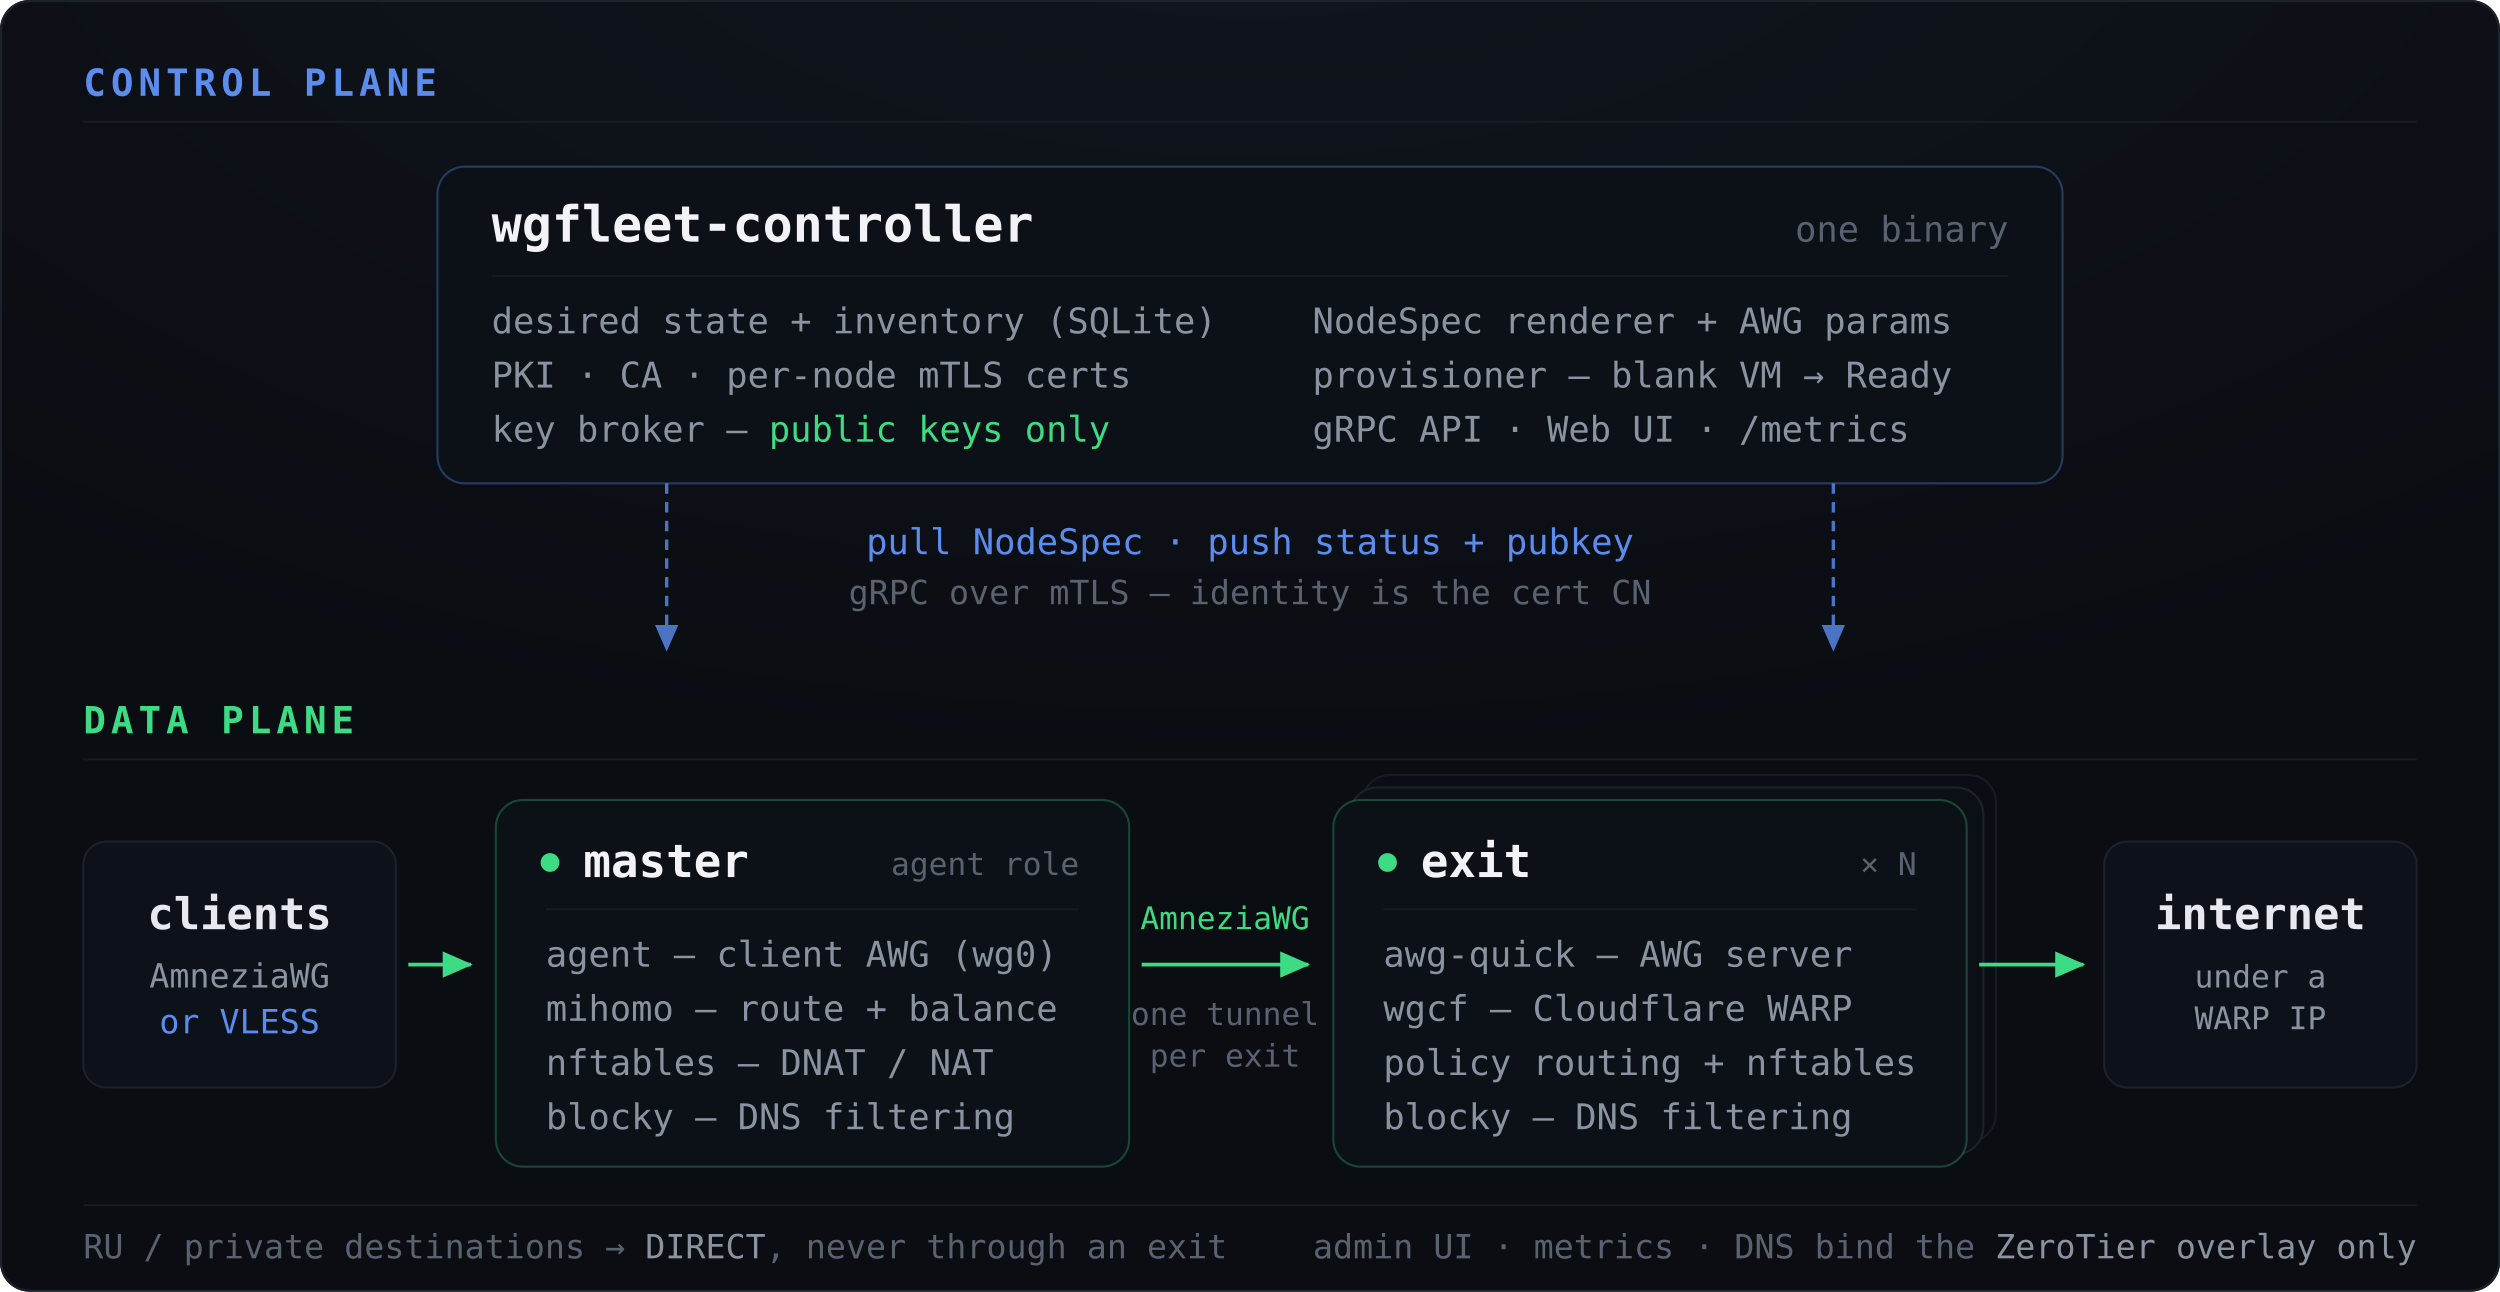
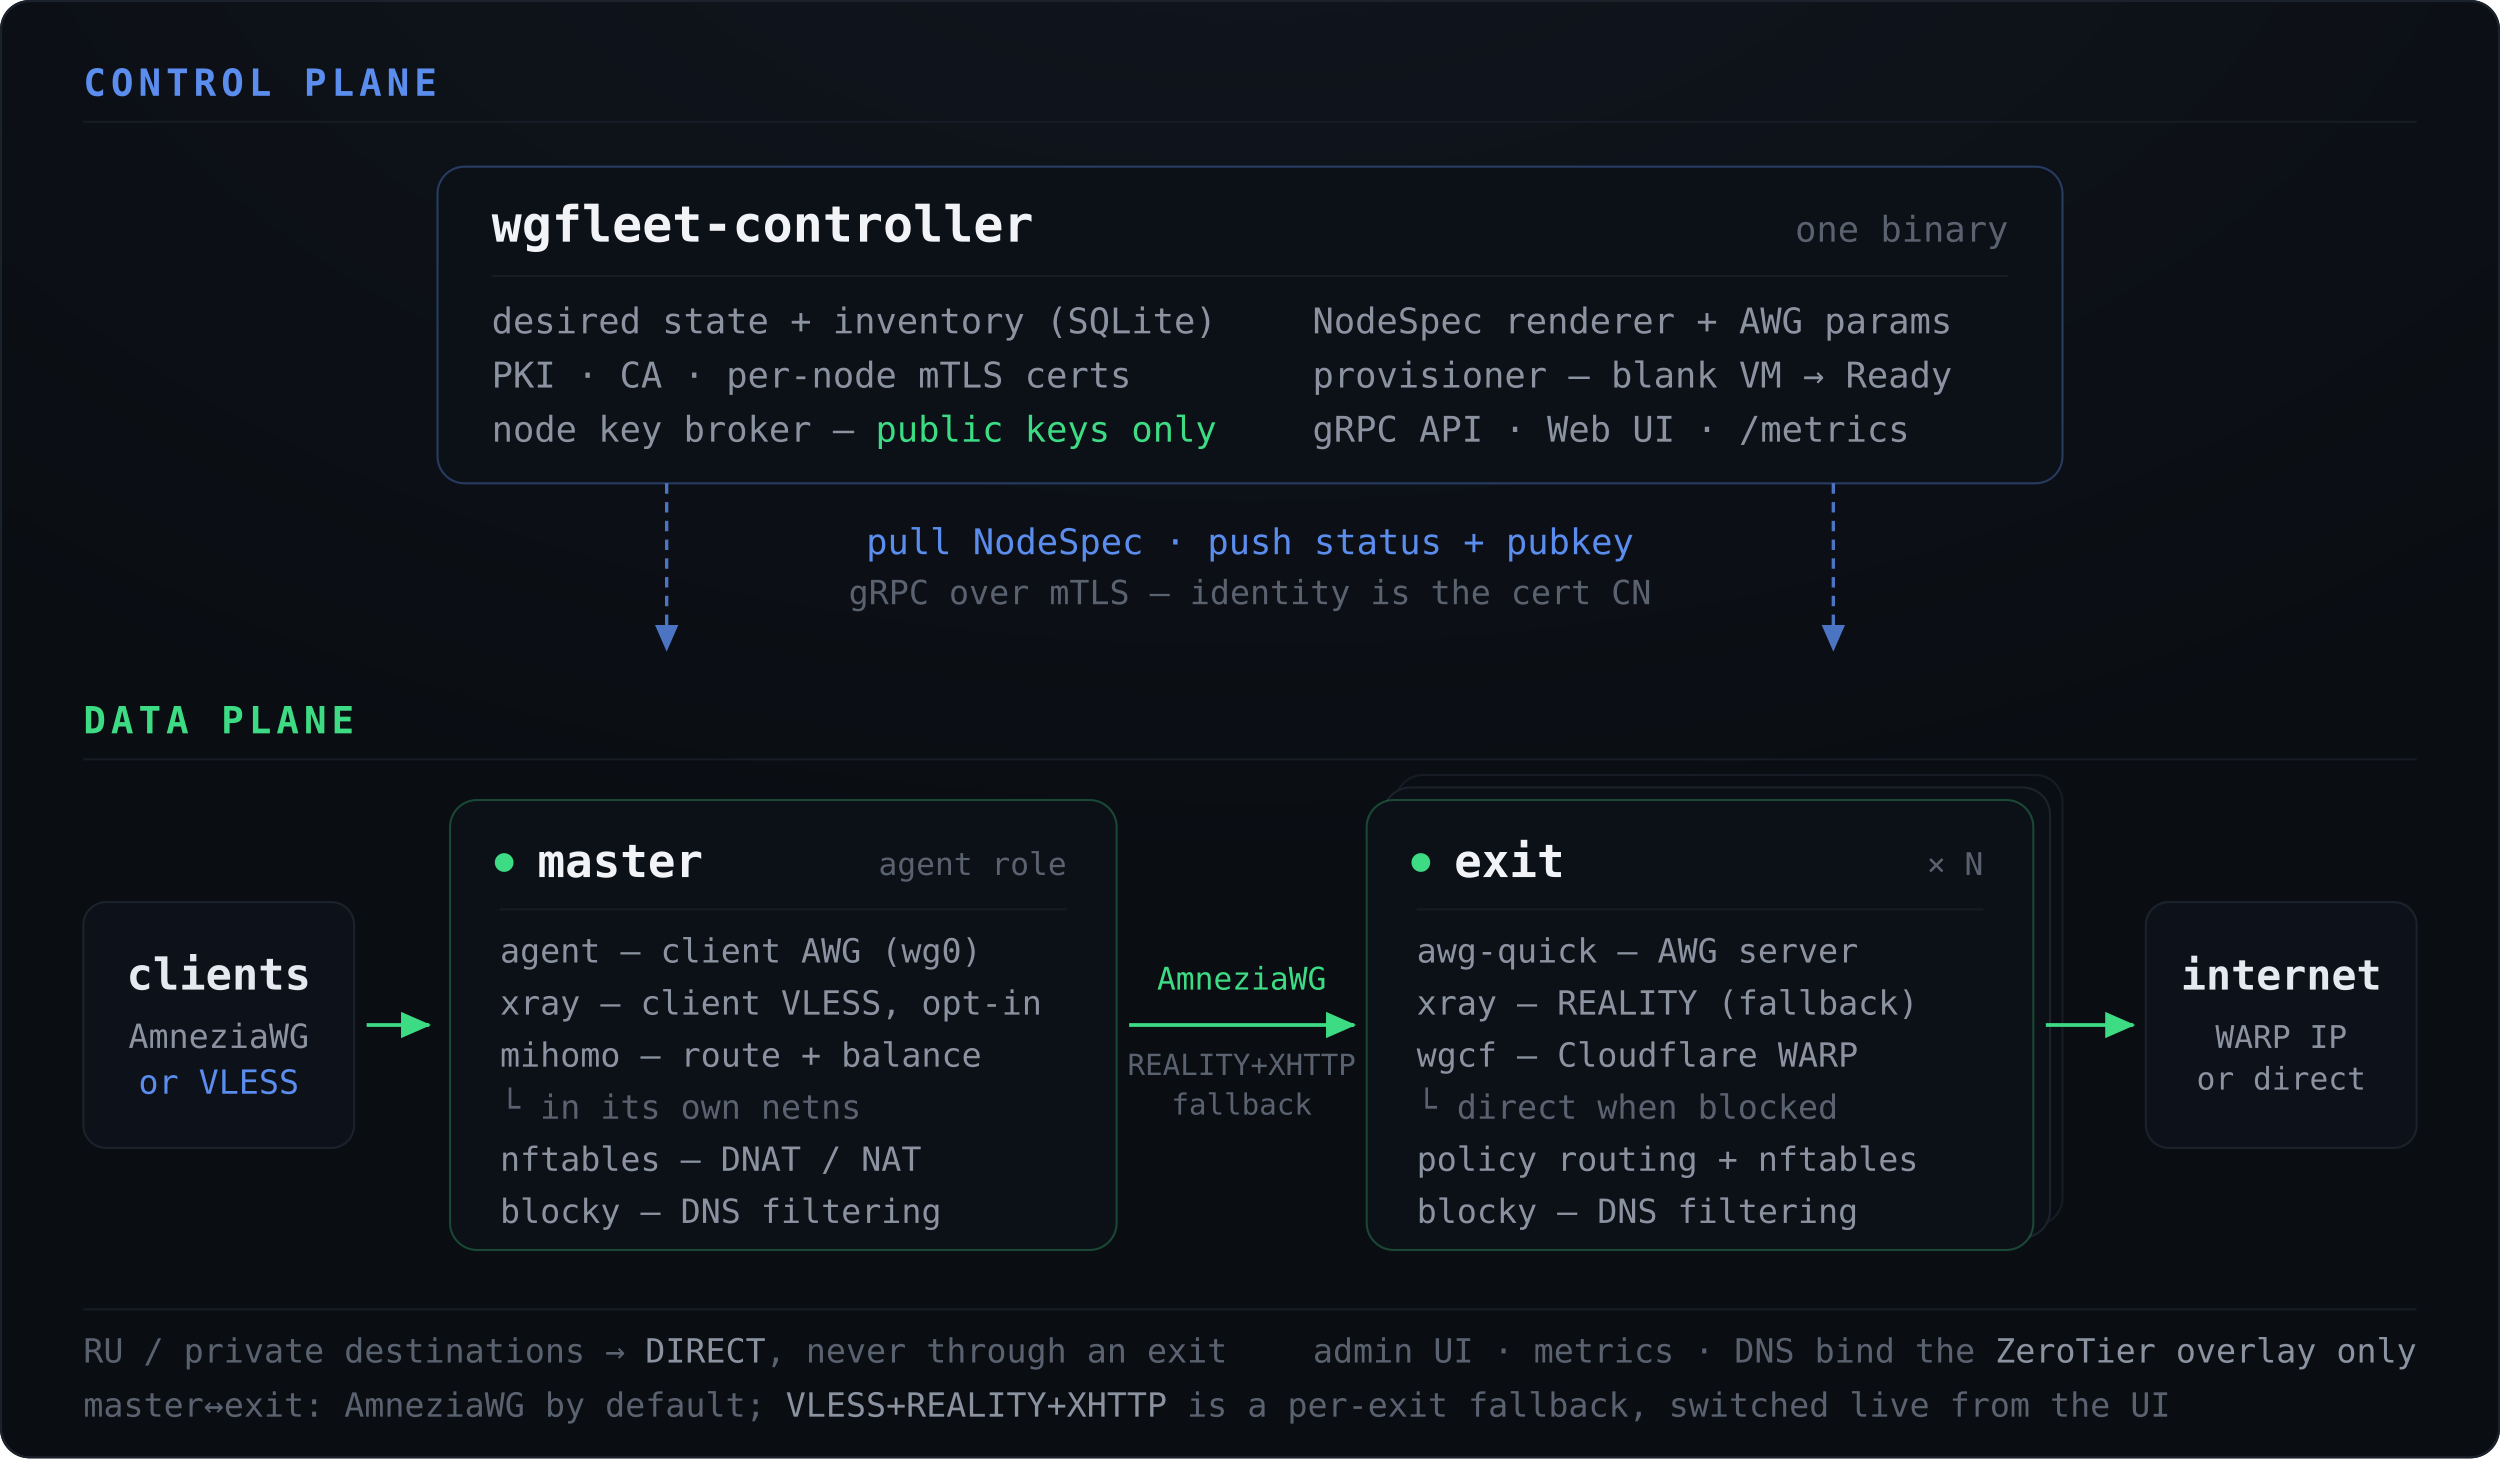
- <svg xmlns="http://www.w3.org/2000/svg" viewBox="0 0 1200 620" width="1200" height="620" role="img" aria-label="wgfleet architecture. Control plane: a single wgfleet-controller binary holds desired state and inventory in SQLite, runs the PKI and per-node mTLS certificates, brokers public keys only, renders each NodeSpec, provisions blank VMs over SSH, and serves a gRPC API, Web UI and metrics. Agents on every node pull their NodeSpec and push status plus their public key over gRPC with mTLS. Data plane: clients connect over AmneziaWG or VLESS to the master, where the agent owns the client AmneziaWG interface and mihomo routes and load-balances, alongside nftables and blocky; the master reaches each exit over its own AmneziaWG tunnel; each exit runs awg-quick, wgcf for Cloudflare WARP egress, policy routing, nftables and blocky, and leaves to the internet under a WARP IP. Russian and private destinations go direct, never through an exit, and all management interfaces bind the ZeroTier overlay only.">
+ <svg xmlns="http://www.w3.org/2000/svg" viewBox="0 0 1200 700" width="1200" height="700" role="img" aria-label="wgfleet architecture. Control plane: a single wgfleet-controller binary holds desired state and inventory in SQLite, runs the PKI and per-node mTLS certificates, brokers node public keys only, renders each NodeSpec, provisions blank VMs over SSH, and serves a gRPC API, Web UI and metrics. Agents on every node pull their NodeSpec and push status plus their public key over gRPC with mTLS. Data plane: clients connect over AmneziaWG or VLESS to the master, where the agent owns the client AmneziaWG interface, xray serves the opt-in client VLESS inbound, mihomo routes and load-balances from its own network namespace, alongside nftables and blocky. The master reaches each exit over AmneziaWG by default, with VLESS+REALITY+XHTTP as a per-exit fallback switched live from the UI. Each exit runs awg-quick, an xray REALITY inbound for the fallback, wgcf for Cloudflare WARP egress that fails over to direct when a block is detected, policy routing, nftables and blocky, and leaves to the internet under a WARP IP or its own. Russian and private destinations go direct, never through an exit, and all management interfaces bind the ZeroTier overlay only.">
  <defs>
    <radialGradient id="pg" cx="50%" cy="-15%" r="130%">
      <stop offset="0%" stop-color="#11161f" />
      <stop offset="58%" stop-color="#0a0d12" />
      <stop offset="100%" stop-color="#0a0d12" />
    </radialGradient>
    <marker id="ab" markerWidth="9" markerHeight="9" refX="7.5" refY="4.5" orient="auto">
      <path d="M0,1 L8,4.5 L0,8 Z" fill="#5b8def" />
    </marker>
    <marker id="ag" markerWidth="9" markerHeight="9" refX="7.5" refY="4.5" orient="auto">
      <path d="M0,1 L8,4.5 L0,8 Z" fill="#3ddc84" />
    </marker>
    <clipPath id="card">
-       <rect x="0" y="0" width="1200" height="620" rx="14" />
+       <rect x="0" y="0" width="1200" height="700" rx="14" />
    </clipPath>
  </defs>
  <g clip-path="url(#card)" font-family="ui-monospace, SFMono-Regular, Menlo, Consolas, monospace">
-     <rect width="1200" height="620" fill="url(#pg)" />
+     <rect width="1200" height="700" fill="url(#pg)" />
    <text x="40" y="46" font-size="18" font-weight="700" fill="#5b8def" letter-spacing="2.4">CONTROL PLANE</text>
    <rect x="40" y="58" width="1120" height="1" fill="#161b24" />
    <rect x="210" y="80" width="780" height="152" rx="13" fill="#0c1017" stroke="rgba(91,141,239,.35)" />
    <text x="236" y="116" font-size="24" font-weight="700" fill="#f1f3f7">wgfleet-controller</text>
    <text x="964" y="116" font-size="17" fill="#5a6270" text-anchor="end">one binary</text>
    <rect x="236" y="132" width="728" height="1" fill="#161b24" />
    <g font-size="17" fill="#8b93a1">
      <text x="236" y="160">desired state + inventory (SQLite)</text>
      <text x="236" y="186">PKI · CA · per-node mTLS certs</text>
-       <text x="236" y="212">key broker — <tspan fill="#3ddc84">public keys only</tspan>
+       <text x="236" y="212">node key broker — <tspan fill="#3ddc84">public keys only</tspan>
      </text>
      <text x="630" y="160">NodeSpec renderer + AWG params</text>
      <text x="630" y="186">provisioner — blank VM → Ready</text>
      <text x="630" y="212">gRPC API · Web UI · /metrics</text>
    </g>
    <path d="M320,232 L320,312" stroke="#5b8def" stroke-width="1.6" stroke-dasharray="5 4" fill="none" marker-end="url(#ab)" opacity=".8" />
    <path d="M880,232 L880,312" stroke="#5b8def" stroke-width="1.6" stroke-dasharray="5 4" fill="none" marker-end="url(#ab)" opacity=".8" />
    <text x="600" y="266" font-size="17" fill="#5b8def" text-anchor="middle">pull NodeSpec  ·  push status + pubkey</text>
    <text x="600" y="290" font-size="16" fill="#5a6270" text-anchor="middle">gRPC over mTLS — identity is the cert CN</text>
    <text x="40" y="352" font-size="18" font-weight="700" fill="#3ddc84" letter-spacing="2.4">DATA PLANE</text>
    <rect x="40" y="364" width="1120" height="1" fill="#161b24" />
-     <rect x="40" y="404" width="150" height="118" rx="11" fill="#0d1119" stroke="#1c222c" />
-     <text x="115" y="446" font-size="21" font-weight="700" fill="#e6e9ef" text-anchor="middle">clients</text>
-     <text x="115" y="474" font-size="16" fill="#8b93a1" text-anchor="middle">AmneziaWG</text>
-     <text x="115" y="496" font-size="16" fill="#5b8def" text-anchor="middle">or VLESS</text>
-     <path d="M196,463 L226,463" stroke="#3ddc84" stroke-width="1.8" fill="none" marker-end="url(#ag)" />
-     <rect x="238" y="384" width="304" height="176" rx="13" fill="#0c1017" stroke="rgba(61,220,132,.28)" />
-     <circle cx="264" cy="414" r="4.5" fill="#3ddc84" />
-     <text x="280" y="421" font-size="22" font-weight="700" fill="#f1f3f7">master</text>
-     <text x="518" y="420" font-size="15" fill="#5a6270" text-anchor="end">agent role</text>
-     <rect x="262" y="436" width="256" height="1" fill="#161b24" />
-     <g font-size="17" fill="#8b93a1">
-       <text x="262" y="464">agent — client AWG (wg0)</text>
-       <text x="262" y="490">mihomo — route + balance</text>
-       <text x="262" y="516">nftables — DNAT / NAT</text>
-       <text x="262" y="542">blocky — DNS filtering</text>
+     <rect x="40" y="433" width="130" height="118" rx="11" fill="#0d1119" stroke="#1c222c" />
+     <text x="105" y="475" font-size="21" font-weight="700" fill="#e6e9ef" text-anchor="middle">clients</text>
+     <text x="105" y="503" font-size="16" fill="#8b93a1" text-anchor="middle">AmneziaWG</text>
+     <text x="105" y="525" font-size="16" fill="#5b8def" text-anchor="middle">or VLESS</text>
+     <path d="M176,492 L206,492" stroke="#3ddc84" stroke-width="1.8" fill="none" marker-end="url(#ag)" />
+     <rect x="216" y="384" width="320" height="216" rx="13" fill="#0c1017" stroke="rgba(61,220,132,.28)" />
+     <circle cx="242" cy="414" r="4.5" fill="#3ddc84" />
+     <text x="258" y="421" font-size="22" font-weight="700" fill="#f1f3f7">master</text>
+     <text x="512" y="420" font-size="15" fill="#5a6270" text-anchor="end">agent role</text>
+     <rect x="240" y="436" width="272" height="1" fill="#161b24" />
+     <g font-size="16" fill="#8b93a1">
+       <text x="240" y="462">agent — client AWG (wg0)</text>
+       <text x="240" y="487">xray — client VLESS, opt-in</text>
+       <text x="240" y="512">mihomo — route + balance</text>
+       <text x="240" y="537" fill="#5a6270">  └ in its own netns</text>
+       <text x="240" y="562">nftables — DNAT / NAT</text>
+       <text x="240" y="587">blocky — DNS filtering</text>
    </g>
-     <path d="M548,463 L628,463" stroke="#3ddc84" stroke-width="1.8" fill="none" marker-end="url(#ag)" />
-     <text x="588" y="446" font-size="15" fill="#3ddc84" text-anchor="middle">AmneziaWG</text>
-     <text x="588" y="492" font-size="15" fill="#5a6270" text-anchor="middle">one tunnel</text>
-     <text x="588" y="512" font-size="15" fill="#5a6270" text-anchor="middle">per exit</text>
-     <rect x="654" y="372" width="304" height="176" rx="13" fill="#0a0e14" stroke="#161b24" />
-     <rect x="648" y="378" width="304" height="176" rx="13" fill="#0b0f16" stroke="#1c222c" />
-     <rect x="640" y="384" width="304" height="176" rx="13" fill="#0c1017" stroke="rgba(61,220,132,.28)" />
-     <circle cx="666" cy="414" r="4.5" fill="#3ddc84" />
-     <text x="682" y="421" font-size="22" font-weight="700" fill="#f1f3f7">exit</text>
-     <text x="920" y="420" font-size="15" fill="#5a6270" text-anchor="end">× N</text>
-     <rect x="664" y="436" width="256" height="1" fill="#161b24" />
-     <g font-size="17" fill="#8b93a1">
-       <text x="664" y="464">awg-quick — AWG server</text>
-       <text x="664" y="490">wgcf — Cloudflare WARP</text>
-       <text x="664" y="516">policy routing + nftables</text>
-       <text x="664" y="542">blocky — DNS filtering</text>
+     <path d="M542,492 L650,492" stroke="#3ddc84" stroke-width="1.8" fill="none" marker-end="url(#ag)" />
+     <text x="596" y="475" font-size="15" fill="#3ddc84" text-anchor="middle">AmneziaWG</text>
+     <text x="596" y="516" font-size="14" fill="#5a6270" text-anchor="middle">REALITY+XHTTP</text>
+     <text x="596" y="535" font-size="14" fill="#5a6270" text-anchor="middle">fallback</text>
+     <rect x="670" y="372" width="320" height="216" rx="13" fill="#0a0e14" stroke="#161b24" />
+     <rect x="664" y="378" width="320" height="216" rx="13" fill="#0b0f16" stroke="#1c222c" />
+     <rect x="656" y="384" width="320" height="216" rx="13" fill="#0c1017" stroke="rgba(61,220,132,.28)" />
+     <circle cx="682" cy="414" r="4.5" fill="#3ddc84" />
+     <text x="698" y="421" font-size="22" font-weight="700" fill="#f1f3f7">exit</text>
+     <text x="952" y="420" font-size="15" fill="#5a6270" text-anchor="end">× N</text>
+     <rect x="680" y="436" width="272" height="1" fill="#161b24" />
+     <g font-size="16" fill="#8b93a1">
+       <text x="680" y="462">awg-quick — AWG server</text>
+       <text x="680" y="487">xray — REALITY (fallback)</text>
+       <text x="680" y="512">wgcf — Cloudflare WARP</text>
+       <text x="680" y="537" fill="#5a6270">  └ direct when blocked</text>
+       <text x="680" y="562">policy routing + nftables</text>
+       <text x="680" y="587">blocky — DNS filtering</text>
    </g>
-     <path d="M950,463 L1000,463" stroke="#3ddc84" stroke-width="1.8" fill="none" marker-end="url(#ag)" />
-     <rect x="1010" y="404" width="150" height="118" rx="11" fill="#0d1119" stroke="#1c222c" />
-     <text x="1085" y="446" font-size="21" font-weight="700" fill="#e6e9ef" text-anchor="middle">internet</text>
-     <text x="1085" y="474" font-size="15" fill="#8b93a1" text-anchor="middle">under a</text>
-     <text x="1085" y="494" font-size="15" fill="#8b93a1" text-anchor="middle">WARP IP</text>
-     <rect x="40" y="578" width="1120" height="1" fill="#161b24" />
-     <text x="40" y="604" font-size="16" fill="#5a6270">RU / private destinations → <tspan fill="#8b93a1">DIRECT</tspan>, never through an exit</text>
-     <text x="1160" y="604" font-size="16" fill="#5a6270" text-anchor="end">admin UI · metrics · DNS bind the <tspan fill="#8b93a1">ZeroTier overlay only</tspan>
+     <path d="M982,492 L1024,492" stroke="#3ddc84" stroke-width="1.8" fill="none" marker-end="url(#ag)" />
+     <rect x="1030" y="433" width="130" height="118" rx="11" fill="#0d1119" stroke="#1c222c" />
+     <text x="1095" y="475" font-size="20" font-weight="700" fill="#e6e9ef" text-anchor="middle">internet</text>
+     <text x="1095" y="503" font-size="15" fill="#8b93a1" text-anchor="middle">WARP IP</text>
+     <text x="1095" y="523" font-size="15" fill="#8b93a1" text-anchor="middle">or direct</text>
+     <rect x="40" y="628" width="1120" height="1" fill="#161b24" />
+     <text x="40" y="654" font-size="16" fill="#5a6270">RU / private destinations → <tspan fill="#8b93a1">DIRECT</tspan>, never through an exit</text>
+     <text x="1160" y="654" font-size="16" fill="#5a6270" text-anchor="end">admin UI · metrics · DNS bind the <tspan fill="#8b93a1">ZeroTier overlay only</tspan>
    </text>
-     <rect x="0.5" y="0.5" width="1199" height="619" rx="14" fill="none" stroke="#1c222c" />
+     <text x="40" y="680" font-size="16" fill="#5a6270">master↔exit: AmneziaWG by default; <tspan fill="#8b93a1">VLESS+REALITY+XHTTP</tspan> is a per-exit fallback, switched live from the UI</text>
+     <rect x="0.5" y="0.5" width="1199" height="699" rx="14" fill="none" stroke="#1c222c" />
  </g>
</svg>
